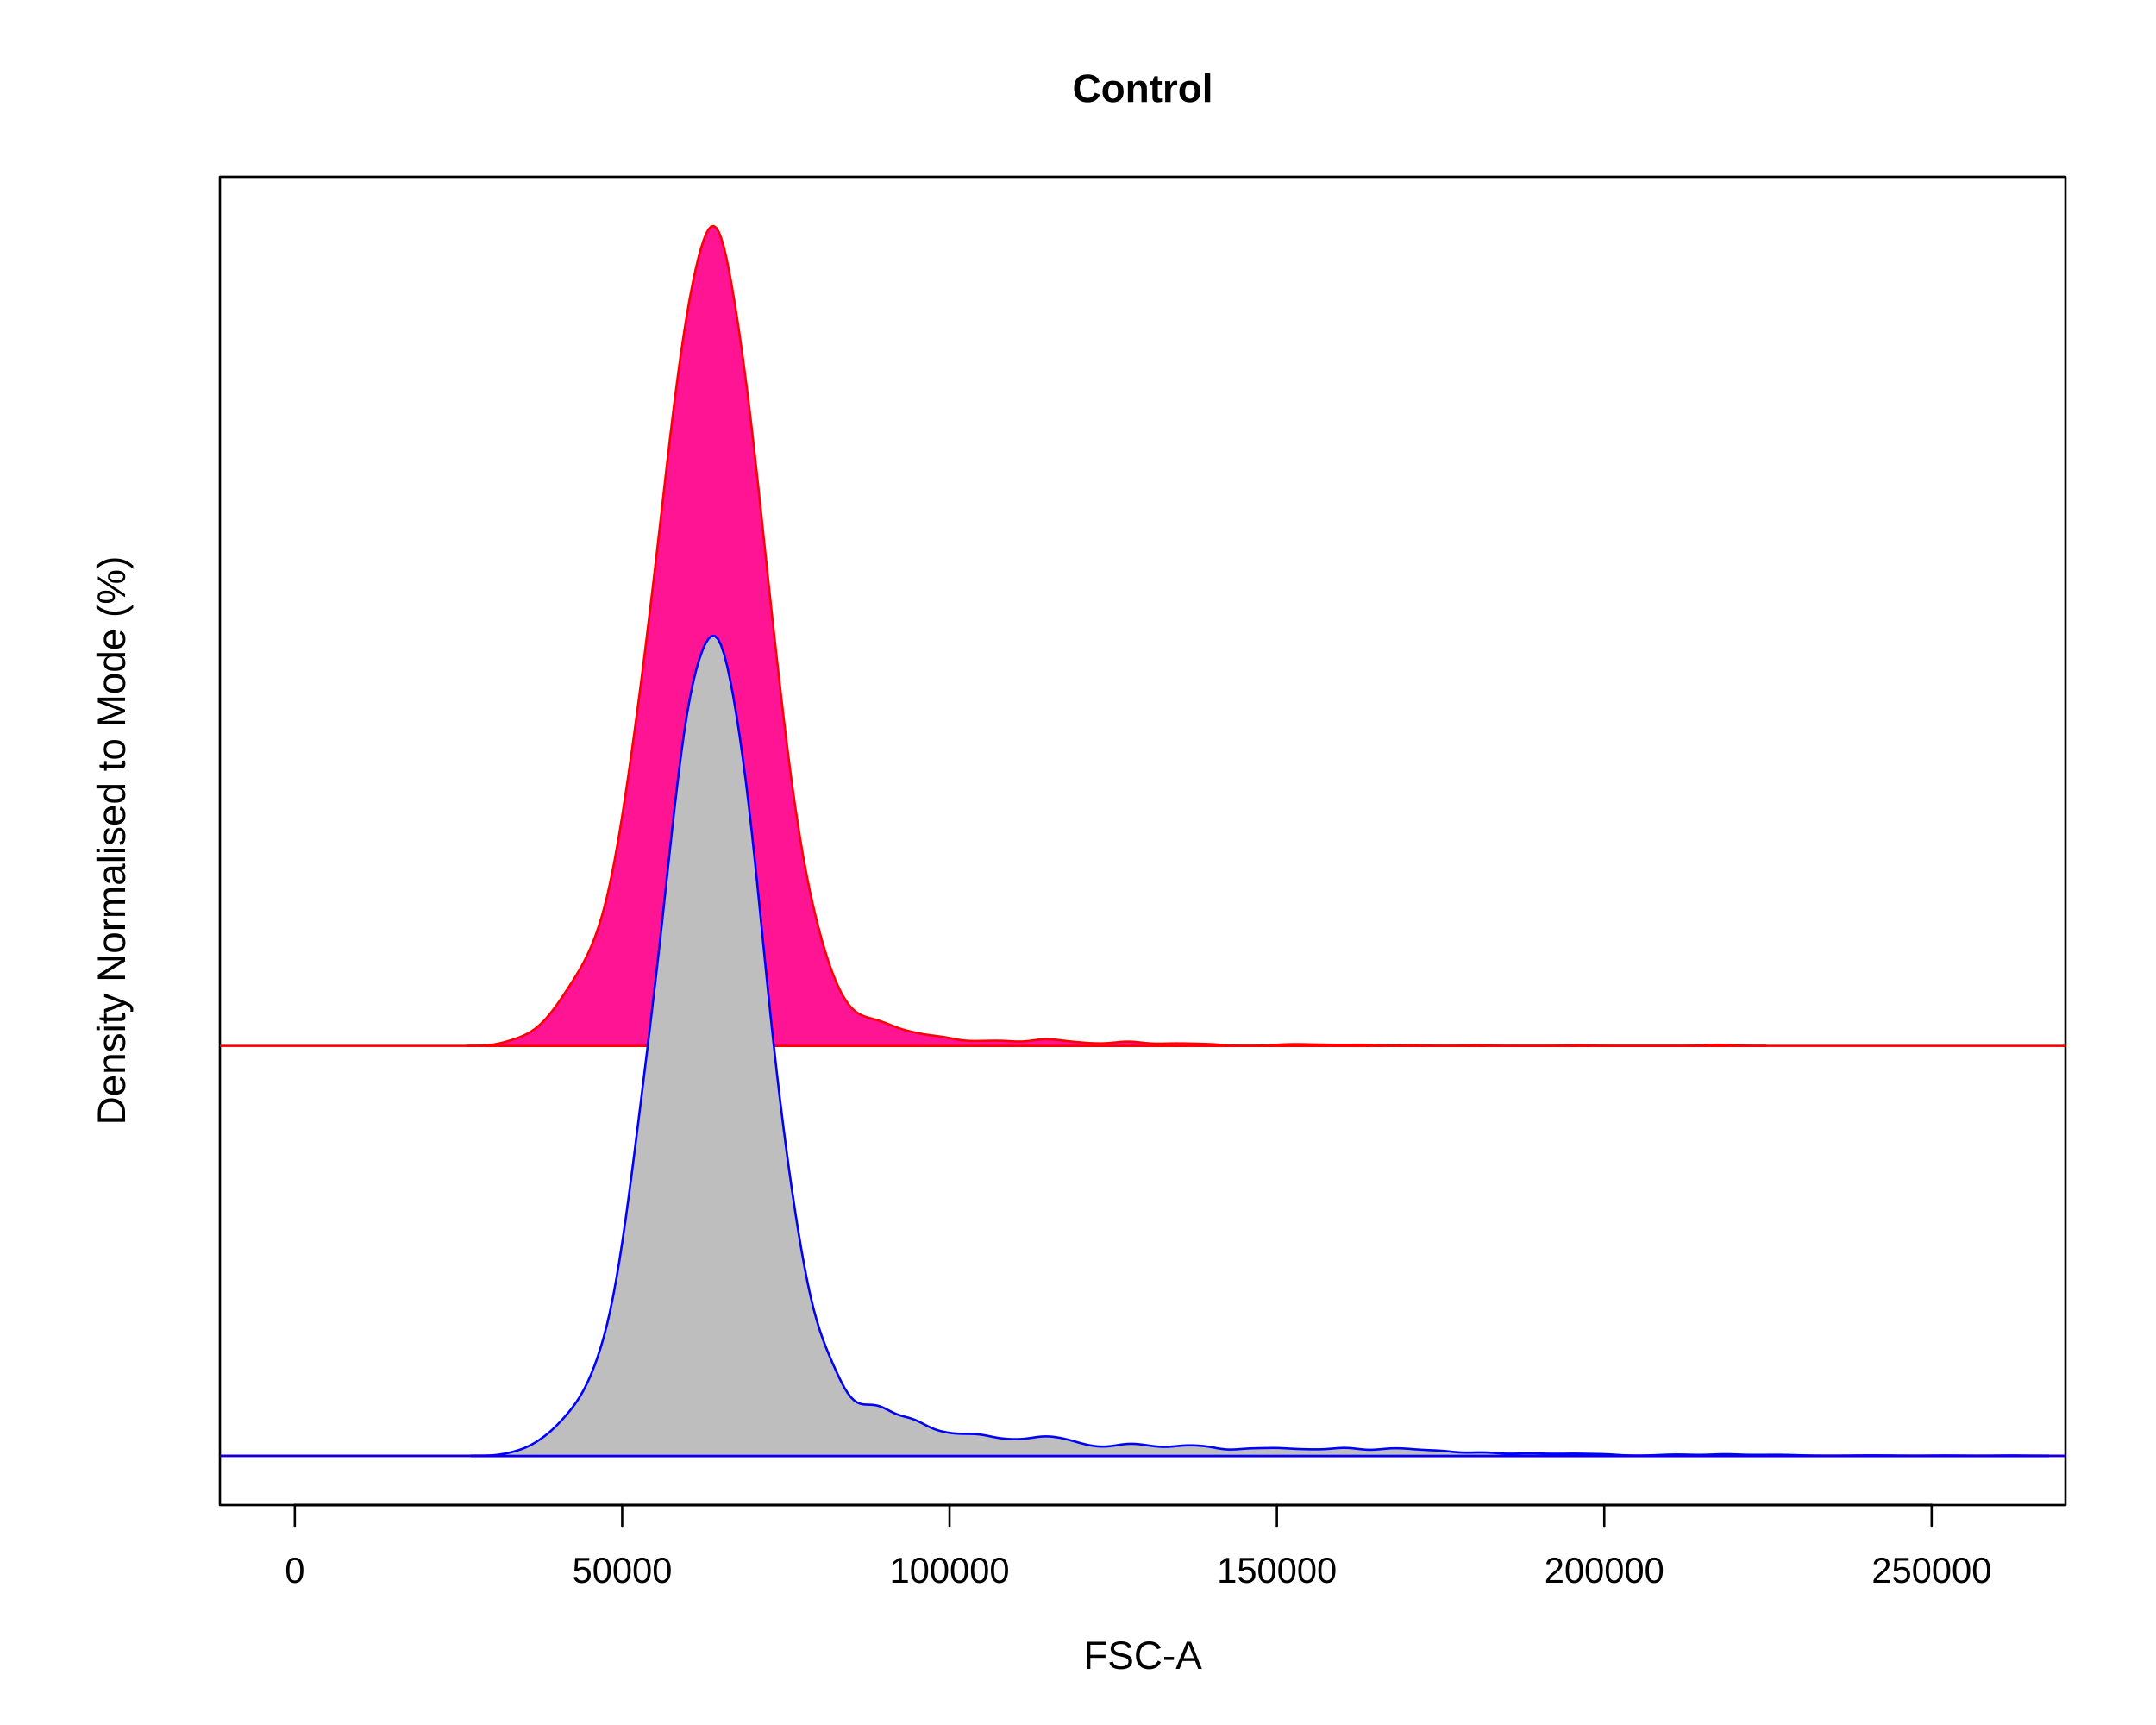
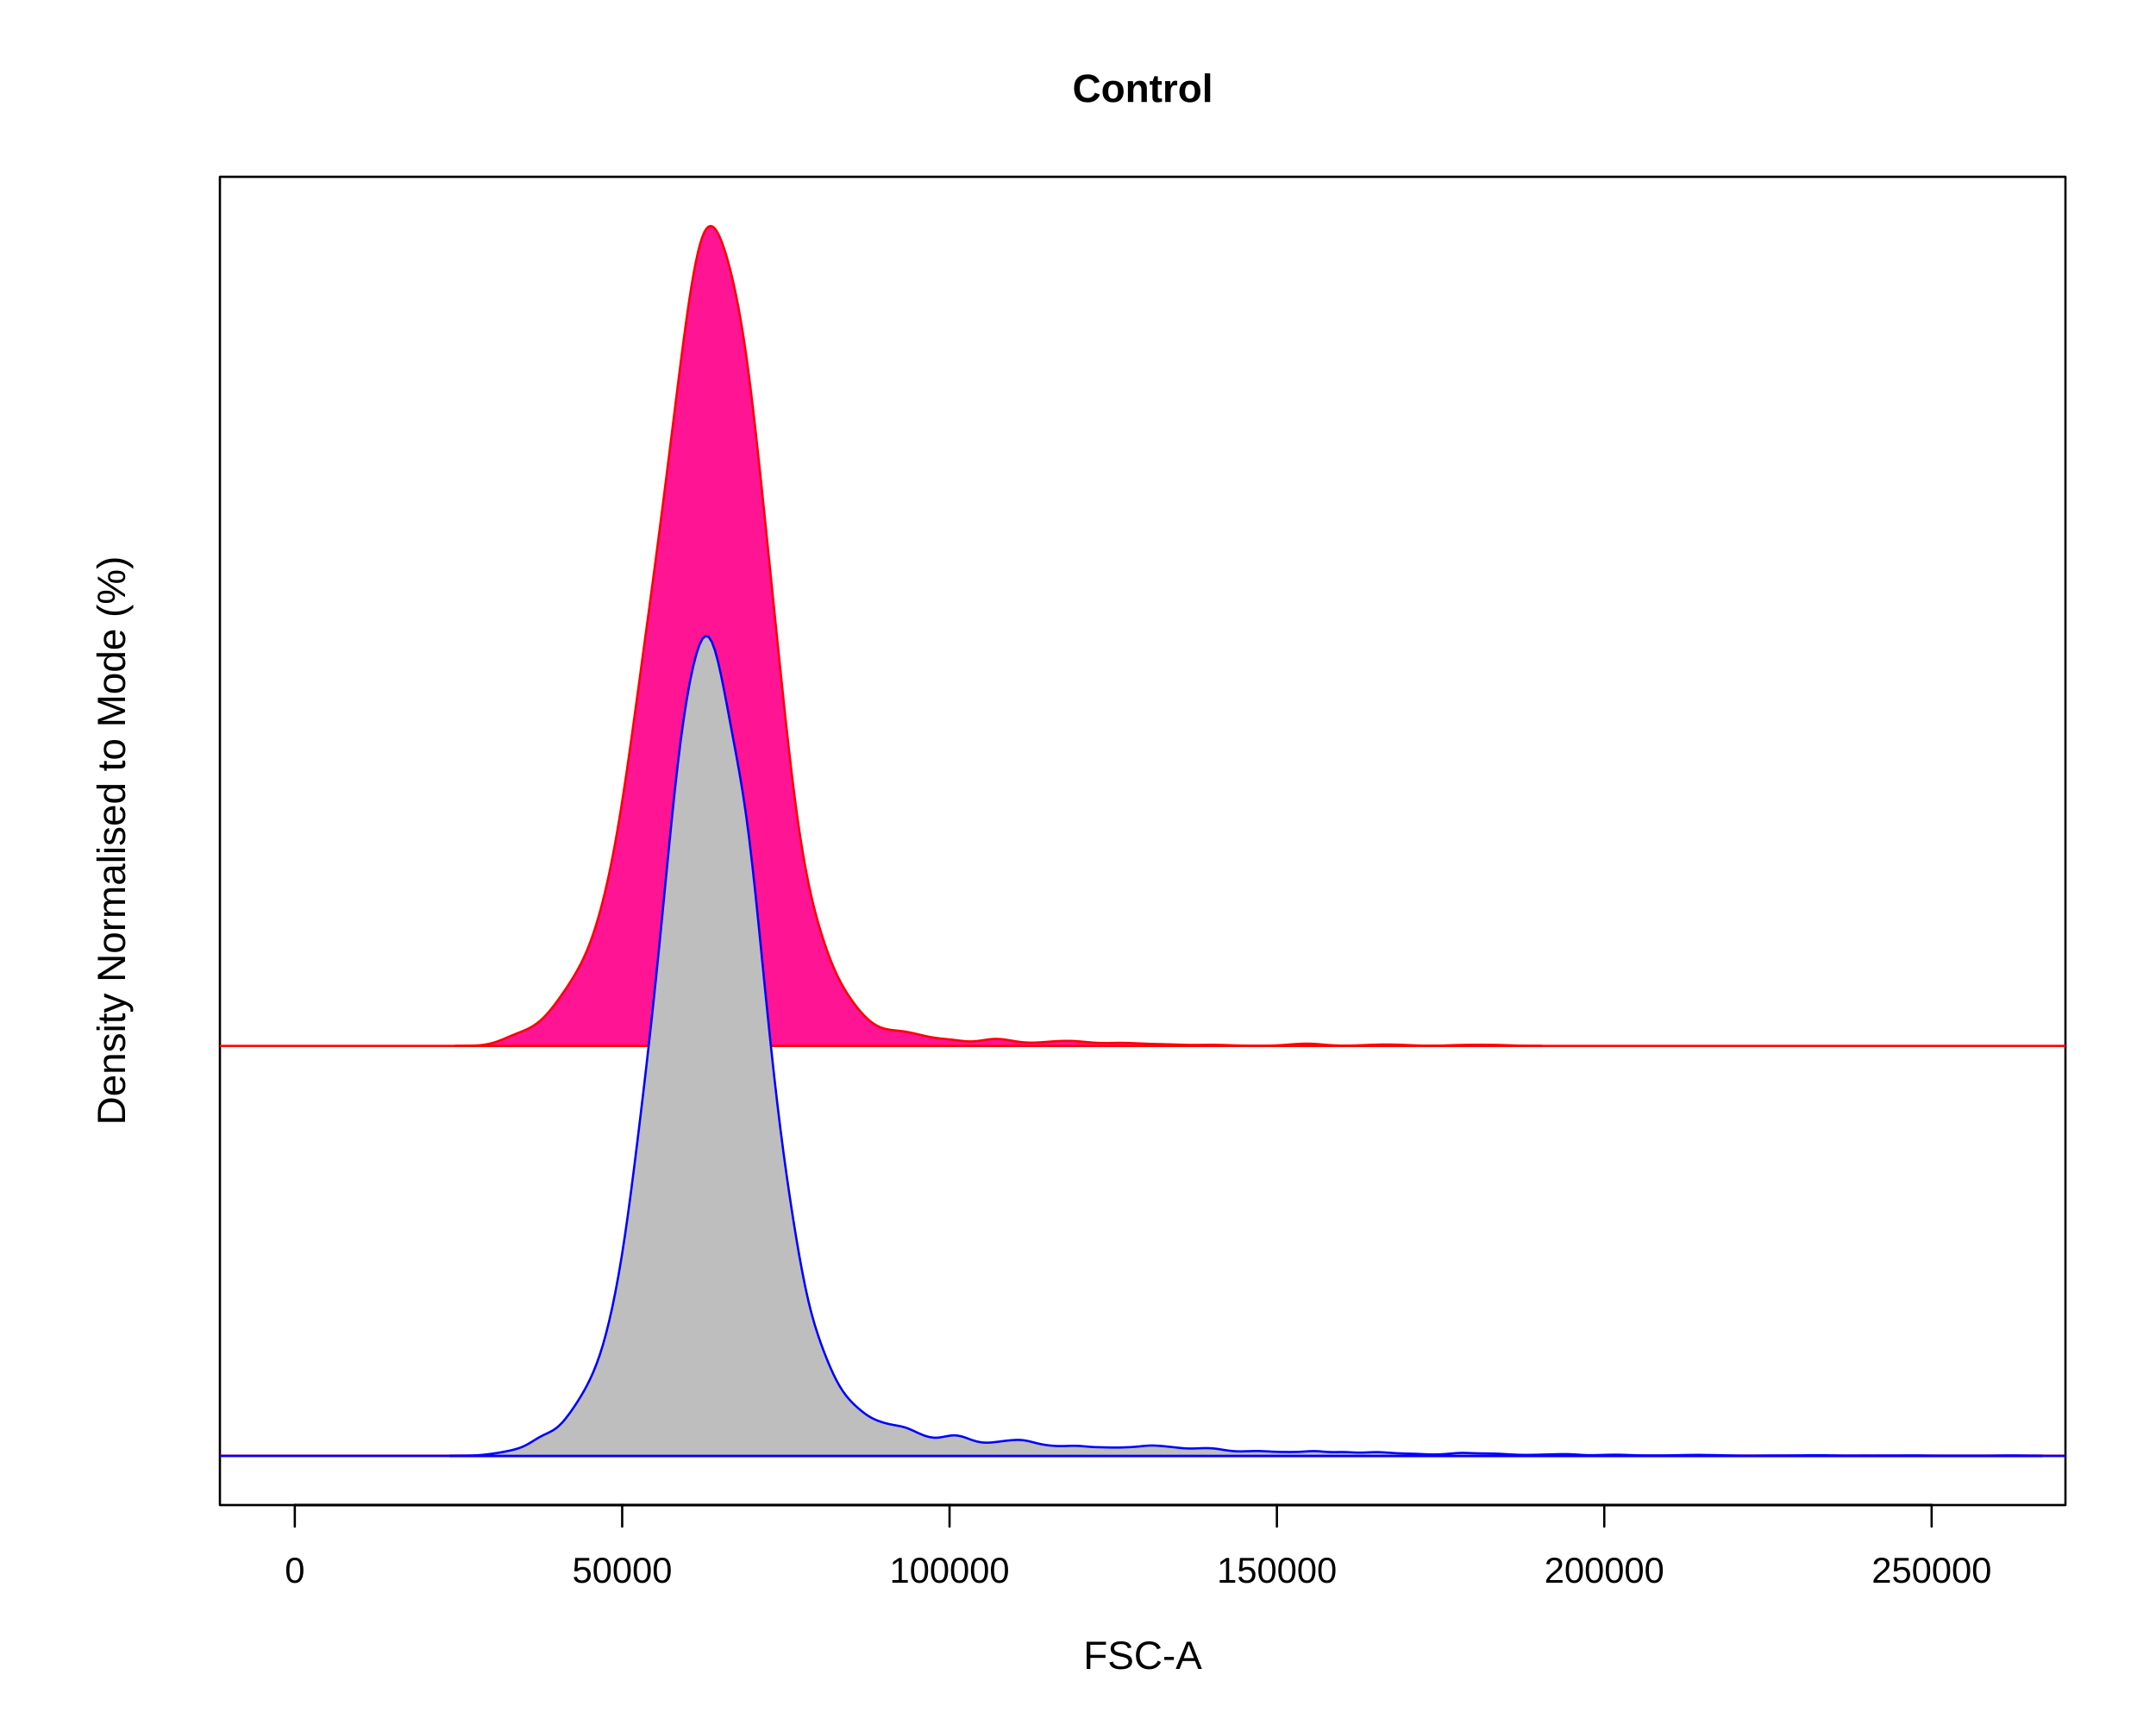
<svg xmlns="http://www.w3.org/2000/svg" viewBox="0 0 720.00 576.00">
  <defs>
    <style type="text/css">
    line, polyline, polygon, path, rect, circle {
      fill: none;
      stroke: #000000;
      stroke-linecap: round;
      stroke-linejoin: round;
      stroke-miterlimit: 10.00;
    }
  </style>
  </defs>
  <rect width="100%" height="100%" style="stroke: none; fill: #FFFFFF;" />
  <line x1="98.45" y1="502.56" x2="645.07" y2="502.56" style="stroke-width: 0.75;" />
  <line x1="98.45" y1="502.56" x2="98.45" y2="509.76" style="stroke-width: 0.75;" />
  <line x1="207.78" y1="502.56" x2="207.78" y2="509.76" style="stroke-width: 0.75;" />
  <line x1="317.10" y1="502.56" x2="317.10" y2="509.76" style="stroke-width: 0.75;" />
  <line x1="426.42" y1="502.56" x2="426.42" y2="509.76" style="stroke-width: 0.75;" />
  <line x1="535.75" y1="502.56" x2="535.75" y2="509.76" style="stroke-width: 0.75;" />
  <line x1="645.07" y1="502.56" x2="645.07" y2="509.76" style="stroke-width: 0.75;" />
  <text x="95.12" y="528.48" style="font-size: 12.00px; font-family: Liberation Sans;" textLength="6.67px" lengthAdjust="spacingAndGlyphs">0</text>
  <text x="191.10" y="528.48" style="font-size: 12.00px; font-family: Liberation Sans;" textLength="33.36px" lengthAdjust="spacingAndGlyphs">50000</text>
  <text x="297.08" y="528.48" style="font-size: 12.00px; font-family: Liberation Sans;" textLength="40.03px" lengthAdjust="spacingAndGlyphs">100000</text>
  <text x="406.41" y="528.48" style="font-size: 12.00px; font-family: Liberation Sans;" textLength="40.03px" lengthAdjust="spacingAndGlyphs">150000</text>
  <text x="515.73" y="528.48" style="font-size: 12.00px; font-family: Liberation Sans;" textLength="40.03px" lengthAdjust="spacingAndGlyphs">200000</text>
  <text x="625.05" y="528.48" style="font-size: 12.00px; font-family: Liberation Sans;" textLength="40.03px" lengthAdjust="spacingAndGlyphs">250000</text>
  <polyline points="73.44,502.56 689.76,502.56 689.76,59.04 73.44,59.04 73.44,502.56 " style="stroke-width: 0.75;" />
  <defs>
    <clipPath id="cpNzMuNDR8Njg5Ljc2fDUwMi41Nnw1OS4wNA==">
      <rect x="73.44" y="59.04" width="616.32" height="443.52" />
    </clipPath>
  </defs>
  <line x1="73.44" y1="486.13" x2="689.76" y2="486.13" style="stroke-width: 0.75; stroke: #FF0000;" clip-path="url(#cpNzMuNDR8Njg5Ljc2fDUwMi41Nnw1OS4wNA==)" />
  <line x1="73.44" y1="486.13" x2="689.76" y2="486.13" style="stroke-width: 0.75; stroke: #0000FF;" clip-path="url(#cpNzMuNDR8Njg5Ljc2fDUwMi41Nnw1OS4wNA==)" />
  <line x1="73.44" y1="349.24" x2="689.76" y2="349.24" style="stroke-width: 0.75; stroke: #FF0000;" clip-path="url(#cpNzMuNDR8Njg5Ljc2fDUwMi41Nnw1OS4wNA==)" />
  <defs>
    <clipPath id="cpMC4wMHw3MjAuMDB8NTc2LjAwfDAuMDA=">
      <rect x="0.00" y="0.00" width="720.00" height="576.00" />
    </clipPath>
  </defs>
  <g clip-path="url(#cpMC4wMHw3MjAuMDB8NTc2LjAwfDAuMDA=)">
    <text x="358.15" y="34.06" style="font-size: 13.20px; font-weight: bold; font-family: Liberation Sans;" textLength="46.89px" lengthAdjust="spacingAndGlyphs">Control</text>
  </g>
  <g clip-path="url(#cpMC4wMHw3MjAuMDB8NTc2LjAwfDAuMDA=)">
    <text x="361.81" y="557.28" style="font-size: 13.20px; font-family: Liberation Sans;" textLength="39.58px" lengthAdjust="spacingAndGlyphs">FSC-A</text>
  </g>
  <g clip-path="url(#cpMC4wMHw3MjAuMDB8NTc2LjAwfDAuMDA=)">
    <text transform="translate(41.76,375.67) rotate(-90)" style="font-size: 13.20px; font-family: Liberation Sans;" textLength="189.73px" lengthAdjust="spacingAndGlyphs">Density Normalised to Mode (%)</text>
  </g>
  <defs>
    <clipPath id="cpNzMuNDR8Njg5Ljc2fDUwMi41Nnw1OS4wNA==">
      <rect x="73.44" y="59.04" width="616.32" height="443.52" />
    </clipPath>
  </defs>
-   <polygon points="156.01,349.24 156.86,349.24 157.71,349.23 158.55,349.22 159.40,349.20 160.25,349.18 161.10,349.14 161.95,349.09 162.80,349.02 163.65,348.93 164.50,348.82 165.34,348.68 166.19,348.52 167.04,348.33 167.89,348.12 168.74,347.89 169.59,347.64 170.44,347.39 171.28,347.12 172.13,346.83 172.98,346.53 173.83,346.20 174.68,345.85 175.53,345.45 176.38,345.01 177.23,344.52 178.07,343.95 178.92,343.33 179.77,342.63 180.62,341.86 181.47,341.03 182.32,340.12 183.17,339.15 184.02,338.10 184.86,337.00 185.71,335.85 186.56,334.65 187.41,333.42 188.26,332.16 189.11,330.87 189.96,329.57 190.80,328.26 191.65,326.91 192.50,325.54 193.35,324.11 194.20,322.62 195.05,321.05 195.90,319.38 196.75,317.59 197.59,315.65 198.44,313.55 199.29,311.24 200.14,308.70 200.99,305.91 201.84,302.84 202.69,299.46 203.53,295.76 204.38,291.73 205.23,287.36 206.08,282.68 206.93,277.71 207.78,272.48 208.63,267.02 209.48,261.35 210.32,255.49 211.17,249.48 212.02,243.31 212.87,237.01 213.72,230.57 214.57,223.99 215.42,217.27 216.26,210.42 217.11,203.45 217.96,196.35 218.81,189.13 219.66,181.82 220.51,174.44 221.36,167.02 222.21,159.61 223.05,152.28 223.90,145.08 224.75,138.08 225.60,131.32 226.45,124.86 227.30,118.73 228.15,112.95 229.00,107.54 229.84,102.49 230.69,97.81 231.54,93.51 232.39,89.59 233.24,86.06 234.09,82.94 234.94,80.27 235.78,78.12 236.63,76.55 237.48,75.65 238.33,75.47 239.18,76.06 240.03,77.43 240.88,79.59 241.73,82.47 242.57,86.04 243.42,90.18 244.27,94.78 245.12,99.75 245.97,105.05 246.82,110.64 247.67,116.52 248.51,122.70 249.36,129.19 250.21,136.00 251.06,143.13 251.91,150.53 252.76,158.18 253.61,166.01 254.46,173.96 255.30,181.94 256.15,189.91 257.00,197.84 257.85,205.67 258.70,213.41 259.55,221.02 260.40,228.49 261.25,235.80 262.09,242.92 262.94,249.82 263.79,256.47 264.64,262.80 265.49,268.82 266.34,274.51 267.19,279.86 268.03,284.87 268.88,289.56 269.73,293.95 270.58,298.06 271.43,301.91 272.28,305.53 273.13,308.94 273.98,312.14 274.82,315.16 275.67,317.98 276.52,320.63 277.37,323.09 278.22,325.38 279.07,327.48 279.92,329.41 280.76,331.15 281.61,332.71 282.46,334.09 283.31,335.29 284.16,336.32 285.01,337.18 285.86,337.89 286.71,338.45 287.55,338.90 288.40,339.27 289.25,339.57 290.10,339.83 290.95,340.07 291.80,340.31 292.65,340.55 293.50,340.81 294.34,341.09 295.19,341.39 296.04,341.72 296.89,342.05 297.74,342.39 298.59,342.72 299.44,343.04 300.28,343.35 301.13,343.63 301.98,343.89 302.83,344.12 303.68,344.34 304.53,344.54 305.38,344.72 306.23,344.90 307.07,345.07 307.92,345.23 308.77,345.38 309.62,345.51 310.47,345.64 311.32,345.75 312.17,345.86 313.01,345.97 313.86,346.08 314.71,346.20 315.56,346.33 316.41,346.48 317.26,346.64 318.11,346.80 318.96,346.97 319.80,347.12 320.65,347.26 321.50,347.37 322.35,347.46 323.20,347.52 324.05,347.56 324.90,347.58 325.75,347.59 326.59,347.58 327.44,347.57 328.29,347.55 329.14,347.54 329.99,347.52 330.84,347.51 331.69,347.50 332.53,347.49 333.38,347.50 334.23,347.51 335.08,347.54 335.93,347.58 336.78,347.63 337.63,347.68 338.48,347.72 339.32,347.76 340.17,347.77 341.02,347.76 341.87,347.72 342.72,347.66 343.57,347.57 344.42,347.46 345.26,347.35 346.11,347.24 346.96,347.14 347.81,347.06 348.66,347.01 349.51,347.00 350.36,347.01 351.21,347.05 352.05,347.12 352.90,347.21 353.75,347.30 354.60,347.41 355.45,347.51 356.30,347.61 357.15,347.70 357.99,347.79 358.84,347.87 359.69,347.95 360.54,348.03 361.39,348.10 362.24,348.17 363.09,348.23 363.94,348.28 364.78,348.33 365.63,348.36 366.48,348.38 367.33,348.39 368.18,348.38 369.03,348.35 369.88,348.30 370.73,348.24 371.57,348.16 372.42,348.08 373.27,347.99 374.12,347.91 374.97,347.85 375.82,347.81 376.67,347.80 377.51,347.81 378.36,347.85 379.21,347.92 380.06,348.00 380.91,348.09 381.76,348.18 382.61,348.27 383.46,348.35 384.30,348.41 385.15,348.45 386.00,348.47 386.85,348.48 387.70,348.47 388.55,348.46 389.40,348.44 390.24,348.42 391.09,348.40 391.94,348.39 392.79,348.38 393.64,348.39 394.49,348.39 395.34,348.40 396.19,348.42 397.03,348.44 397.88,348.46 398.73,348.47 399.58,348.49 400.43,348.51 401.28,348.53 402.13,348.56 402.98,348.59 403.82,348.62 404.67,348.66 405.52,348.71 406.37,348.77 407.22,348.83 408.07,348.89 408.92,348.95 409.76,349.01 410.61,349.06 411.46,349.10 412.31,349.14 413.16,349.17 414.01,349.19 414.86,349.20 415.71,349.21 416.55,349.21 417.40,349.21 418.25,349.20 419.10,349.18 419.95,349.16 420.80,349.13 421.65,349.10 422.49,349.06 423.34,349.02 424.19,348.97 425.04,348.92 425.89,348.87 426.74,348.83 427.59,348.78 428.44,348.74 429.28,348.71 430.13,348.68 430.98,348.66 431.83,348.65 432.68,348.65 433.53,348.65 434.38,348.66 435.23,348.67 436.07,348.69 436.92,348.71 437.77,348.72 438.62,348.74 439.47,348.76 440.32,348.77 441.17,348.79 442.01,348.80 442.86,348.81 443.71,348.82 444.56,348.84 445.41,348.84 446.26,348.85 447.11,348.86 447.96,348.86 448.80,348.86 449.65,348.86 450.50,348.85 451.35,348.85 452.20,348.84 453.05,348.84 453.90,348.83 454.74,348.84 455.59,348.84 456.44,348.86 457.29,348.88 458.14,348.90 458.99,348.93 459.84,348.96 460.69,349.00 461.53,349.03 462.38,349.06 463.23,349.08 464.08,349.10 464.93,349.10 465.78,349.10 466.63,349.10 467.48,349.08 468.32,349.07 469.17,349.05 470.02,349.04 470.87,349.03 471.72,349.02 472.57,349.02 473.42,349.03 474.26,349.05 475.11,349.07 475.96,349.09 476.81,349.11 477.66,349.14 478.51,349.16 479.36,349.18 480.21,349.19 481.05,349.20 481.90,349.21 482.75,349.21 483.60,349.21 484.45,349.20 485.30,349.19 486.15,349.18 486.99,349.16 487.84,349.13 488.69,349.11 489.54,349.09 490.39,349.06 491.24,349.05 492.09,349.03 492.94,349.02 493.78,349.03 494.63,349.03 495.48,349.05 496.33,349.07 497.18,349.09 498.03,349.11 498.88,349.14 499.72,349.16 500.57,349.18 501.42,349.20 502.27,349.21 503.12,349.22 503.97,349.23 504.82,349.23 505.67,349.24 506.51,349.24 507.36,349.24 508.21,349.24 509.06,349.24 509.91,349.24 510.76,349.24 511.61,349.24 512.46,349.24 513.30,349.24 514.15,349.24 515.00,349.24 515.85,349.23 516.70,349.23 517.55,349.22 518.40,349.21 519.24,349.20 520.09,349.18 520.94,349.16 521.79,349.14 522.64,349.11 523.49,349.09 524.34,349.07 525.19,349.05 526.03,349.03 526.88,349.03 527.73,349.03 528.58,349.03 529.43,349.05 530.28,349.06 531.13,349.09 531.97,349.11 532.82,349.13 533.67,349.16 534.52,349.18 535.37,349.20 536.22,349.21 537.07,349.22 537.92,349.23 538.76,349.23 539.61,349.24 540.46,349.24 541.31,349.24 542.16,349.24 543.01,349.24 543.86,349.24 544.71,349.24 545.55,349.24 546.40,349.24 547.25,349.24 548.10,349.24 548.95,349.24 549.80,349.24 550.65,349.24 551.49,349.24 552.34,349.24 553.19,349.24 554.04,349.24 554.89,349.24 555.74,349.24 556.59,349.24 557.44,349.24 558.28,349.24 559.13,349.24 559.98,349.24 560.83,349.23 561.68,349.22 562.53,349.21 563.38,349.20 564.22,349.18 565.07,349.16 565.92,349.13 566.77,349.10 567.62,349.06 568.47,349.02 569.32,348.98 570.17,348.94 571.01,348.90 571.86,348.88 572.71,348.85 573.56,348.84 574.41,348.84 575.26,348.86 576.11,348.88 576.96,348.91 577.80,348.94 578.65,348.98 579.50,349.02 580.35,349.06 581.20,349.10 582.05,349.13 582.90,349.16 583.74,349.18 584.59,349.20 585.44,349.21 586.29,349.22 587.14,349.23 587.99,349.24 588.84,349.24 589.69,349.24 " style="stroke-width: 0.75; stroke: #FF0000; fill: #FF1493;" clip-path="url(#cpNzMuNDR8Njg5Ljc2fDUwMi41Nnw1OS4wNA==)" />
-   <polygon points="157.30,486.13 158.33,486.13 159.36,486.12 160.39,486.11 161.42,486.09 162.45,486.06 163.48,486.01 164.51,485.94 165.54,485.84 166.58,485.72 167.61,485.56 168.64,485.37 169.67,485.16 170.70,484.92 171.73,484.65 172.76,484.35 173.79,484.01 174.82,483.63 175.85,483.19 176.88,482.70 177.91,482.15 178.95,481.54 179.98,480.88 181.01,480.17 182.04,479.40 183.07,478.57 184.10,477.68 185.13,476.72 186.16,475.70 187.19,474.62 188.22,473.50 189.25,472.32 190.29,471.09 191.32,469.77 192.35,468.35 193.38,466.79 194.41,465.06 195.44,463.14 196.47,461.00 197.50,458.64 198.53,456.03 199.56,453.16 200.59,449.98 201.63,446.44 202.66,442.47 203.69,438.01 204.72,433.02 205.75,427.48 206.78,421.38 207.81,414.77 208.84,407.70 209.87,400.23 210.90,392.45 211.93,384.43 212.96,376.24 214.00,367.96 215.03,359.62 216.06,351.22 217.09,342.73 218.12,334.11 219.15,325.29 220.18,316.24 221.21,306.95 222.24,297.47 223.27,287.93 224.30,278.46 225.34,269.25 226.37,260.48 227.40,252.32 228.43,244.90 229.46,238.29 230.49,232.57 231.52,227.65 232.55,223.48 233.58,219.97 234.61,217.08 235.64,214.81 236.67,213.20 237.71,212.36 238.74,212.39 239.77,213.40 240.80,215.44 241.83,218.50 242.86,222.50 243.89,227.31 244.92,232.81 245.95,238.92 246.98,245.58 248.01,252.84 249.05,260.71 250.08,269.20 251.11,278.30 252.14,287.93 253.17,297.96 254.20,308.22 255.23,318.53 256.26,328.73 257.29,338.69 258.32,348.31 259.35,357.54 260.38,366.34 261.42,374.74 262.45,382.73 263.48,390.34 264.51,397.58 265.54,404.47 266.57,411.00 267.60,417.14 268.63,422.87 269.66,428.13 270.69,432.89 271.72,437.15 272.76,440.92 273.79,444.26 274.82,447.24 275.85,449.95 276.88,452.47 277.91,454.87 278.94,457.18 279.97,459.41 281.00,461.52 282.03,463.45 283.06,465.11 284.09,466.48 285.13,467.52 286.16,468.24 287.19,468.69 288.22,468.92 289.25,469.01 290.28,469.04 291.31,469.09 292.34,469.21 293.37,469.44 294.40,469.79 295.43,470.25 296.47,470.77 297.50,471.31 298.53,471.82 299.56,472.26 300.59,472.61 301.62,472.91 302.65,473.18 303.68,473.46 304.71,473.79 305.74,474.18 306.77,474.65 307.80,475.17 308.84,475.70 309.87,476.23 310.90,476.72 311.93,477.15 312.96,477.51 313.99,477.82 315.02,478.06 316.05,478.27 317.08,478.43 318.11,478.57 319.14,478.67 320.18,478.73 321.21,478.77 322.24,478.79 323.27,478.80 324.30,478.82 325.33,478.85 326.36,478.92 327.39,479.03 328.42,479.18 329.45,479.37 330.48,479.58 331.51,479.79 332.55,479.99 333.58,480.16 334.61,480.30 335.64,480.40 336.67,480.48 337.70,480.53 338.73,480.55 339.76,480.55 340.79,480.51 341.82,480.44 342.85,480.33 343.89,480.20 344.92,480.04 345.95,479.89 346.98,479.76 348.01,479.67 349.04,479.63 350.07,479.64 351.10,479.71 352.13,479.82 353.16,479.97 354.19,480.16 355.22,480.37 356.26,480.61 357.29,480.87 358.32,481.15 359.35,481.45 360.38,481.74 361.41,482.01 362.44,482.27 363.47,482.50 364.50,482.69 365.53,482.85 366.56,482.96 367.60,483.02 368.63,483.03 369.66,482.99 370.69,482.90 371.72,482.76 372.75,482.61 373.78,482.44 374.81,482.30 375.84,482.19 376.87,482.12 377.90,482.10 378.93,482.13 379.97,482.20 381.00,482.31 382.03,482.44 383.06,482.59 384.09,482.73 385.12,482.87 386.15,482.98 387.18,483.07 388.21,483.12 389.24,483.12 390.27,483.09 391.31,483.02 392.34,482.93 393.37,482.83 394.40,482.74 395.43,482.67 396.46,482.62 397.49,482.61 398.52,482.63 399.55,482.67 400.58,482.74 401.61,482.82 402.64,482.94 403.68,483.08 404.71,483.25 405.74,483.44 406.77,483.63 407.80,483.79 408.83,483.92 409.86,484.00 410.89,484.02 411.92,484.00 412.95,483.95 413.98,483.87 415.02,483.80 416.05,483.72 417.08,483.66 418.11,483.62 419.14,483.59 420.17,483.57 421.20,483.55 422.23,483.53 423.26,483.52 424.29,483.50 425.32,483.49 426.35,483.50 427.39,483.52 428.42,483.57 429.45,483.62 430.48,483.68 431.51,483.74 432.54,483.79 433.57,483.84 434.60,483.87 435.63,483.90 436.66,483.93 437.69,483.94 438.73,483.95 439.76,483.95 440.79,483.94 441.82,483.91 442.85,483.85 443.88,483.78 444.91,483.70 445.94,483.61 446.97,483.53 448.00,483.48 449.03,483.46 450.06,483.49 451.10,483.55 452.13,483.65 453.16,483.77 454.19,483.89 455.22,483.99 456.25,484.07 457.28,484.10 458.31,484.09 459.34,484.04 460.37,483.96 461.40,483.87 462.44,483.78 463.47,483.69 464.50,483.63 465.53,483.60 466.56,483.60 467.59,483.62 468.62,483.66 469.65,483.73 470.68,483.80 471.71,483.88 472.74,483.96 473.77,484.03 474.81,484.10 475.84,484.15 476.87,484.20 477.90,484.24 478.93,484.29 479.96,484.34 480.99,484.40 482.02,484.48 483.05,484.57 484.08,484.67 485.11,484.78 486.15,484.87 487.18,484.95 488.21,485.01 489.24,485.03 490.27,485.04 491.30,485.03 492.33,485.01 493.36,484.99 494.39,484.98 495.42,484.98 496.45,485.01 497.48,485.06 498.52,485.12 499.55,485.20 500.58,485.27 501.61,485.34 502.64,485.38 503.67,485.41 504.70,485.41 505.73,485.40 506.76,485.37 507.79,485.34 508.82,485.31 509.86,485.30 510.89,485.30 511.92,485.31 512.95,485.32 513.98,485.35 515.01,485.37 516.04,485.39 517.07,485.41 518.10,485.43 519.13,485.43 520.16,485.43 521.19,485.43 522.23,485.42 523.26,485.40 524.29,485.39 525.32,485.39 526.35,485.39 527.38,485.40 528.41,485.42 529.44,485.44 530.47,485.46 531.50,485.48 532.53,485.49 533.57,485.51 534.60,485.53 535.63,485.56 536.66,485.60 537.69,485.65 538.72,485.71 539.75,485.78 540.78,485.84 541.81,485.91 542.84,485.96 543.87,486.00 544.90,486.03 545.94,486.05 546.97,486.05 548.00,486.05 549.03,486.03 550.06,486.00 551.09,485.96 552.12,485.92 553.15,485.88 554.18,485.84 555.21,485.79 556.24,485.76 557.28,485.72 558.31,485.70 559.34,485.68 560.37,485.68 561.40,485.69 562.43,485.70 563.46,485.73 564.49,485.75 565.52,485.77 566.55,485.79 567.58,485.79 568.61,485.78 569.65,485.76 570.68,485.73 571.71,485.70 572.74,485.66 573.77,485.62 574.80,485.59 575.83,485.57 576.86,485.57 577.89,485.59 578.92,485.62 579.95,485.66 580.99,485.70 582.02,485.73 583.05,485.76 584.08,485.78 585.11,485.79 586.14,485.79 587.17,485.79 588.20,485.79 589.23,485.78 590.26,485.78 591.29,485.77 592.32,485.77 593.36,485.76 594.39,485.77 595.42,485.78 596.45,485.80 597.48,485.82 598.51,485.85 599.54,485.88 600.57,485.91 601.60,485.94 602.63,485.98 603.66,486.01 604.70,486.04 605.73,486.06 606.76,486.08 607.79,486.10 608.82,486.11 609.85,486.12 610.88,486.12 611.91,486.12 612.94,486.12 613.97,486.11 615.00,486.10 616.03,486.08 617.07,486.07 618.10,486.05 619.13,486.03 620.16,486.02 621.19,486.00 622.22,485.99 623.25,485.99 624.28,485.99 625.31,485.99 626.34,485.99 627.37,485.99 628.41,485.99 629.44,486.00 630.47,486.01 631.50,486.02 632.53,486.04 633.56,486.06 634.59,486.08 635.62,486.09 636.65,486.11 637.68,486.11 638.71,486.12 639.74,486.12 640.78,486.12 641.81,486.11 642.84,486.10 643.87,486.09 644.90,486.07 645.93,486.06 646.96,486.04 647.99,486.03 649.02,486.02 650.05,486.02 651.08,486.03 652.12,486.04 653.15,486.05 654.18,486.07 655.21,486.08 656.24,486.10 657.27,486.11 658.30,486.12 659.33,486.12 660.36,486.13 661.39,486.12 662.42,486.12 663.45,486.12 664.49,486.11 665.52,486.09 666.55,486.08 667.58,486.06 668.61,486.04 669.64,486.03 670.67,486.02 671.70,486.02 672.73,486.02 673.76,486.03 674.79,486.05 675.83,486.06 676.86,486.08 677.89,486.10 678.92,486.11 679.95,486.12 680.98,486.12 682.01,486.13 683.04,486.13 684.07,486.13 " style="stroke-width: 0.75; stroke: #0000FF; fill: #BEBEBE;" clip-path="url(#cpNzMuNDR8Njg5Ljc2fDUwMi41Nnw1OS4wNA==)" />
+   <polygon points="152.16,349.24 152.87,349.24 153.58,349.24 154.29,349.23 155.00,349.23 155.71,349.22 156.42,349.20 157.13,349.19 157.84,349.16 158.55,349.13 159.26,349.09 159.97,349.04 160.68,348.97 161.39,348.88 162.10,348.78 162.81,348.65 163.52,348.50 164.23,348.33 164.94,348.13 165.65,347.90 166.35,347.66 167.06,347.39 167.77,347.10 168.48,346.81 169.19,346.50 169.90,346.20 170.61,345.90 171.32,345.60 172.03,345.31 172.74,345.02 173.45,344.74 174.16,344.46 174.87,344.17 175.58,343.86 176.29,343.53 177.00,343.17 177.71,342.77 178.42,342.32 179.13,341.83 179.84,341.29 180.55,340.69 181.26,340.04 181.97,339.32 182.68,338.56 183.39,337.74 184.10,336.88 184.81,335.98 185.52,335.05 186.23,334.09 186.94,333.10 187.65,332.09 188.36,331.07 189.07,330.02 189.78,328.95 190.48,327.85 191.19,326.71 191.90,325.54 192.61,324.31 193.32,323.03 194.03,321.67 194.74,320.22 195.45,318.68 196.16,317.03 196.87,315.25 197.58,313.34 198.29,311.28 199.00,309.08 199.71,306.73 200.42,304.22 201.13,301.55 201.84,298.71 202.55,295.69 203.26,292.49 203.97,289.11 204.68,285.52 205.39,281.73 206.10,277.74 206.81,273.56 207.52,269.20 208.23,264.66 208.94,259.97 209.65,255.13 210.36,250.18 211.07,245.14 211.78,240.03 212.49,234.88 213.20,229.69 213.91,224.49 214.61,219.28 215.32,214.06 216.03,208.83 216.74,203.57 217.45,198.29 218.16,192.98 218.87,187.63 219.58,182.23 220.29,176.78 221.00,171.29 221.71,165.74 222.42,160.16 223.13,154.53 223.84,148.87 224.55,143.18 225.26,137.49 225.97,131.80 226.68,126.14 227.39,120.56 228.10,115.09 228.81,109.79 229.52,104.70 230.23,99.88 230.94,95.38 231.65,91.26 232.36,87.55 233.07,84.30 233.78,81.53 234.49,79.27 235.20,77.56 235.91,76.37 236.62,75.68 237.33,75.47 238.04,75.69 238.74,76.33 239.45,77.35 240.16,78.70 240.87,80.36 241.58,82.28 242.29,84.45 243.00,86.86 243.71,89.48 244.42,92.33 245.13,95.41 245.84,98.74 246.55,102.34 247.26,106.26 247.97,110.50 248.68,115.08 249.39,120.01 250.10,125.30 250.81,130.94 251.52,136.87 252.23,143.06 252.94,149.46 253.65,156.04 254.36,162.75 255.07,169.56 255.78,176.44 256.49,183.36 257.20,190.32 257.91,197.29 258.62,204.25 259.33,211.20 260.04,218.12 260.75,224.98 261.46,231.76 262.16,238.42 262.87,244.92 263.58,251.24 264.29,257.33 265.00,263.15 265.71,268.65 266.42,273.82 267.13,278.66 267.84,283.16 268.55,287.33 269.26,291.19 269.97,294.75 270.68,298.05 271.39,301.11 272.10,303.96 272.81,306.62 273.52,309.12 274.23,311.48 274.94,313.71 275.65,315.84 276.36,317.85 277.07,319.75 277.78,321.55 278.49,323.25 279.20,324.84 279.91,326.34 280.62,327.73 281.33,329.04 282.04,330.27 282.75,331.43 283.46,332.53 284.17,333.58 284.88,334.58 285.59,335.54 286.29,336.45 287.00,337.32 287.71,338.15 288.42,338.92 289.13,339.64 289.84,340.31 290.55,340.92 291.26,341.47 291.97,341.96 292.68,342.38 293.39,342.75 294.10,343.06 294.81,343.31 295.52,343.51 296.23,343.67 296.94,343.80 297.65,343.91 298.36,343.99 299.07,344.07 299.78,344.15 300.49,344.23 301.20,344.31 301.91,344.41 302.62,344.52 303.33,344.65 304.04,344.79 304.75,344.94 305.46,345.10 306.17,345.27 306.88,345.43 307.59,345.60 308.30,345.77 309.01,345.93 309.72,346.08 310.42,346.22 311.13,346.35 311.84,346.47 312.55,346.57 313.26,346.66 313.97,346.75 314.68,346.83 315.39,346.90 316.10,346.97 316.81,347.05 317.52,347.12 318.23,347.20 318.94,347.29 319.65,347.37 320.36,347.46 321.07,347.54 321.78,347.62 322.49,347.68 323.20,347.72 323.91,347.74 324.62,347.73 325.33,347.70 326.04,347.64 326.75,347.56 327.46,347.46 328.17,347.36 328.88,347.25 329.59,347.14 330.30,347.05 331.01,346.98 331.72,346.93 332.43,346.90 333.14,346.91 333.85,346.94 334.55,347.00 335.26,347.08 335.97,347.18 336.68,347.29 337.39,347.41 338.10,347.53 338.81,347.65 339.52,347.76 340.23,347.86 340.94,347.95 341.65,348.02 342.36,348.08 343.07,348.11 343.78,348.14 344.49,348.14 345.20,348.14 345.91,348.12 346.62,348.09 347.33,348.05 348.04,348.00 348.75,347.95 349.46,347.90 350.17,347.85 350.88,347.79 351.59,347.74 352.30,347.70 353.01,347.66 353.72,347.62 354.43,347.59 355.14,347.57 355.85,347.56 356.56,347.56 357.27,347.57 357.98,347.59 358.68,347.62 359.39,347.66 360.10,347.71 360.81,347.77 361.52,347.83 362.23,347.89 362.94,347.96 363.65,348.02 364.36,348.08 365.07,348.14 365.78,348.18 366.49,348.22 367.20,348.25 367.91,348.27 368.62,348.28 369.33,348.28 370.04,348.27 370.75,348.27 371.46,348.25 372.17,348.24 372.88,348.23 373.59,348.23 374.30,348.22 375.01,348.23 375.72,348.24 376.43,348.25 377.14,348.27 377.85,348.30 378.56,348.33 379.27,348.36 379.98,348.39 380.69,348.42 381.40,348.45 382.11,348.48 382.81,348.51 383.52,348.54 384.23,348.56 384.94,348.59 385.65,348.61 386.36,348.62 387.07,348.64 387.78,348.65 388.49,348.67 389.20,348.69 389.91,348.70 390.62,348.72 391.33,348.74 392.04,348.76 392.75,348.79 393.46,348.81 394.17,348.84 394.88,348.86 395.59,348.88 396.30,348.90 397.01,348.91 397.72,348.92 398.43,348.92 399.14,348.92 399.85,348.92 400.56,348.91 401.27,348.90 401.98,348.89 402.69,348.89 403.40,348.88 404.11,348.88 404.82,348.88 405.53,348.88 406.23,348.89 406.94,348.90 407.65,348.91 408.36,348.93 409.07,348.95 409.78,348.98 410.49,349.00 411.20,349.03 411.91,349.06 412.62,349.08 413.33,349.11 414.04,349.13 414.75,349.15 415.46,349.17 416.17,349.19 416.88,349.20 417.59,349.21 418.30,349.22 419.01,349.22 419.72,349.22 420.43,349.22 421.14,349.22 421.85,349.21 422.56,349.20 423.27,349.18 423.98,349.17 424.69,349.14 425.40,349.11 426.11,349.08 426.82,349.04 427.53,349.00 428.24,348.96 428.95,348.91 429.66,348.85 430.36,348.80 431.07,348.74 431.78,348.69 432.49,348.64 433.20,348.60 433.91,348.56 434.62,348.53 435.33,348.51 436.04,348.50 436.75,348.50 437.46,348.51 438.17,348.54 438.88,348.57 439.59,348.62 440.30,348.67 441.01,348.73 441.72,348.78 442.43,348.84 443.14,348.90 443.85,348.96 444.56,349.00 445.27,349.05 445.98,349.08 446.69,349.11 447.40,349.14 448.11,349.15 448.82,349.16 449.53,349.16 450.24,349.15 450.95,349.14 451.66,349.13 452.37,349.10 453.08,349.08 453.79,349.05 454.49,349.02 455.20,348.99 455.91,348.96 456.62,348.93 457.33,348.90 458.04,348.87 458.75,348.85 459.46,348.83 460.17,348.81 460.88,348.79 461.59,348.78 462.30,348.78 463.01,348.78 463.72,348.78 464.43,348.78 465.14,348.79 465.85,348.81 466.56,348.83 467.27,348.85 467.98,348.87 468.69,348.90 469.40,348.93 470.11,348.96 470.82,348.99 471.53,349.03 472.24,349.06 472.95,349.08 473.66,349.11 474.37,349.13 475.08,349.15 475.79,349.17 476.50,349.18 477.21,349.18 477.92,349.19 478.62,349.18 479.33,349.17 480.04,349.16 480.75,349.15 481.46,349.13 482.17,349.11 482.88,349.08 483.59,349.06 484.30,349.03 485.01,349.01 485.72,348.98 486.43,348.96 487.14,348.94 487.85,348.93 488.56,348.91 489.27,348.90 489.98,348.89 490.69,348.88 491.40,348.88 492.11,348.87 492.82,348.87 493.53,348.87 494.24,348.86 494.95,348.86 495.66,348.87 496.37,348.87 497.08,348.87 497.79,348.88 498.50,348.89 499.21,348.90 499.92,348.91 500.63,348.93 501.34,348.95 502.05,348.97 502.75,349.00 503.46,349.02 504.17,349.05 504.88,349.07 505.59,349.10 506.30,349.12 507.01,349.15 507.72,349.17 508.43,349.18 509.14,349.20 509.85,349.21 510.56,349.22 511.27,349.23 511.98,349.23 512.69,349.24 513.40,349.24 514.11,349.24 514.82,349.24 " style="stroke-width: 0.75; stroke: #FF0000; fill: #FF1493;" clip-path="url(#cpNzMuNDR8Njg5Ljc2fDUwMi41Nnw1OS4wNA==)" />
+   <polygon points="150.32,486.13 151.36,486.13 152.40,486.13 153.44,486.12 154.48,486.11 155.53,486.10 156.57,486.07 157.61,486.04 158.65,485.98 159.69,485.92 160.73,485.83 161.77,485.73 162.81,485.61 163.85,485.48 164.89,485.34 165.93,485.18 166.97,485.01 168.01,484.82 169.05,484.62 170.09,484.40 171.13,484.17 172.17,483.90 173.21,483.58 174.25,483.20 175.29,482.73 176.33,482.18 177.38,481.57 178.42,480.92 179.46,480.29 180.50,479.70 181.54,479.17 182.58,478.68 183.62,478.18 184.66,477.61 185.70,476.91 186.74,476.03 187.78,474.98 188.82,473.76 189.86,472.41 190.90,470.96 191.94,469.44 192.98,467.84 194.02,466.16 195.06,464.38 196.10,462.45 197.14,460.35 198.18,458.03 199.22,455.42 200.27,452.49 201.31,449.18 202.35,445.45 203.39,441.30 204.43,436.70 205.47,431.64 206.51,426.07 207.55,419.95 208.59,413.28 209.63,406.07 210.67,398.38 211.71,390.32 212.75,381.99 213.79,373.47 214.83,364.78 215.87,355.89 216.91,346.73 217.95,337.24 218.99,327.39 220.03,317.20 221.07,306.72 222.11,296.07 223.16,285.42 224.20,275.00 225.24,265.03 226.28,255.73 227.32,247.29 228.36,239.79 229.40,233.19 230.44,227.46 231.48,222.56 232.52,218.51 233.56,215.37 234.60,213.27 235.64,212.36 236.68,212.71 237.72,214.34 238.76,217.16 239.80,221.01 240.84,225.66 241.88,230.84 242.92,236.32 243.96,241.90 245.01,247.49 246.05,253.11 247.09,258.94 248.13,265.22 249.17,272.25 250.21,280.16 251.25,288.96 252.29,298.53 253.33,308.65 254.37,319.05 255.41,329.49 256.45,339.77 257.49,349.74 258.53,359.29 259.57,368.34 260.61,376.86 261.65,384.87 262.69,392.40 263.73,399.53 264.77,406.31 265.81,412.77 266.85,418.87 267.90,424.57 268.94,429.80 269.98,434.48 271.02,438.62 272.06,442.29 273.10,445.58 274.14,448.59 275.18,451.39 276.22,454.03 277.26,456.52 278.30,458.82 279.34,460.92 280.38,462.79 281.42,464.44 282.46,465.89 283.50,467.15 284.54,468.28 285.58,469.29 286.62,470.23 287.66,471.10 288.70,471.92 289.74,472.65 290.79,473.29 291.83,473.83 292.87,474.28 293.91,474.66 294.95,475.00 295.99,475.29 297.03,475.54 298.07,475.75 299.11,475.94 300.15,476.13 301.19,476.35 302.23,476.63 303.27,477.00 304.31,477.43 305.35,477.90 306.39,478.39 307.43,478.85 308.47,479.27 309.51,479.62 310.55,479.88 311.59,480.04 312.63,480.07 313.68,480.00 314.72,479.84 315.76,479.64 316.80,479.45 317.84,479.31 318.88,479.28 319.92,479.38 320.96,479.59 322.00,479.90 323.04,480.27 324.08,480.66 325.12,481.01 326.16,481.31 327.20,481.53 328.24,481.67 329.28,481.73 330.32,481.71 331.36,481.63 332.40,481.52 333.44,481.39 334.48,481.26 335.53,481.13 336.57,481.02 337.61,480.92 338.65,480.84 339.69,480.80 340.73,480.82 341.77,480.91 342.81,481.08 343.85,481.30 344.89,481.56 345.93,481.83 346.97,482.08 348.01,482.29 349.05,482.47 350.09,482.62 351.13,482.72 352.17,482.80 353.21,482.85 354.25,482.86 355.29,482.85 356.33,482.82 357.37,482.78 358.42,482.77 359.46,482.78 360.50,482.82 361.54,482.90 362.58,482.99 363.62,483.08 364.66,483.16 365.70,483.21 366.74,483.24 367.78,483.26 368.82,483.29 369.86,483.31 370.90,483.34 371.94,483.35 372.98,483.35 374.02,483.34 375.06,483.31 376.10,483.27 377.14,483.23 378.18,483.17 379.22,483.10 380.26,483.00 381.31,482.89 382.35,482.79 383.39,482.71 384.43,482.68 385.47,482.69 386.51,482.74 387.55,482.81 388.59,482.90 389.63,483.00 390.67,483.11 391.71,483.22 392.75,483.33 393.79,483.45 394.83,483.55 395.87,483.63 396.91,483.67 397.95,483.68 398.99,483.66 400.03,483.62 401.07,483.58 402.11,483.55 403.15,483.55 404.20,483.58 405.24,483.65 406.28,483.77 407.32,483.92 408.36,484.09 409.40,484.25 410.44,484.40 411.48,484.51 412.52,484.59 413.56,484.63 414.60,484.63 415.64,484.61 416.68,484.58 417.72,484.54 418.76,484.52 419.80,484.51 420.84,484.53 421.88,484.57 422.92,484.62 423.96,484.67 425.00,484.73 426.05,484.77 427.09,484.80 428.13,484.82 429.17,484.83 430.21,484.84 431.25,484.84 432.29,484.83 433.33,484.80 434.37,484.76 435.41,484.70 436.45,484.63 437.49,484.57 438.53,484.54 439.57,484.56 440.61,484.61 441.65,484.70 442.69,484.78 443.73,484.84 444.77,484.87 445.81,484.88 446.85,484.86 447.89,484.85 448.94,484.86 449.98,484.89 451.02,484.94 452.06,484.99 453.10,485.03 454.14,485.04 455.18,485.03 456.22,484.99 457.26,484.95 458.30,484.91 459.34,484.88 460.38,484.89 461.42,484.93 462.46,484.99 463.50,485.06 464.54,485.13 465.58,485.20 466.62,485.26 467.66,485.30 468.70,485.34 469.74,485.37 470.78,485.40 471.83,485.43 472.87,485.46 473.91,485.50 474.95,485.55 475.99,485.60 477.03,485.63 478.07,485.66 479.11,485.67 480.15,485.65 481.19,485.61 482.23,485.55 483.27,485.47 484.31,485.38 485.35,485.29 486.39,485.21 487.43,485.16 488.47,485.14 489.51,485.15 490.55,485.19 491.59,485.23 492.63,485.26 493.68,485.29 494.72,485.31 495.76,485.32 496.80,485.33 497.84,485.35 498.88,485.37 499.92,485.41 500.96,485.45 502.00,485.51 503.04,485.57 504.08,485.63 505.12,485.69 506.16,485.74 507.20,485.78 508.24,485.80 509.28,485.81 510.32,485.81 511.36,485.80 512.40,485.78 513.44,485.76 514.48,485.73 515.52,485.70 516.57,485.67 517.61,485.64 518.65,485.62 519.69,485.59 520.73,485.57 521.77,485.55 522.81,485.55 523.85,485.57 524.89,485.61 525.93,485.66 526.97,485.73 528.01,485.80 529.05,485.86 530.09,485.90 531.13,485.91 532.17,485.90 533.21,485.88 534.25,485.85 535.29,485.82 536.33,485.79 537.37,485.77 538.41,485.75 539.46,485.74 540.50,485.75 541.54,485.77 542.58,485.80 543.62,485.84 544.66,485.88 545.70,485.92 546.74,485.96 547.78,485.98 548.82,486.00 549.86,486.01 550.90,486.02 551.94,486.02 552.98,486.02 554.02,486.01 555.06,486.01 556.10,486.00 557.14,485.98 558.18,485.96 559.22,485.94 560.26,485.92 561.30,485.89 562.35,485.87 563.39,485.85 564.43,485.83 565.47,485.82 566.51,485.81 567.55,485.81 568.59,485.82 569.63,485.84 570.67,485.85 571.71,485.87 572.75,485.89 573.79,485.91 574.83,485.93 575.87,485.96 576.91,485.99 577.95,486.02 578.99,486.05 580.03,486.08 581.07,486.10 582.11,486.11 583.15,486.12 584.20,486.12 585.24,486.11 586.28,486.11 587.32,486.09 588.36,486.08 589.40,486.07 590.44,486.05 591.48,486.04 592.52,486.04 593.56,486.03 594.60,486.03 595.64,486.03 596.68,486.03 597.72,486.02 598.76,486.02 599.80,486.00 600.84,485.99 601.88,485.97 602.92,485.95 603.96,485.93 605.00,485.92 606.04,485.92 607.09,485.92 608.13,485.93 609.17,485.94 610.21,485.96 611.25,485.99 612.29,486.01 613.33,486.03 614.37,486.05 615.41,486.07 616.45,486.07 617.49,486.08 618.53,486.08 619.57,486.07 620.61,486.07 621.65,486.06 622.69,486.06 623.73,486.06 624.77,486.07 625.81,486.07 626.85,486.06 627.89,486.06 628.93,486.06 629.98,486.06 631.02,486.06 632.06,486.06 633.10,486.06 634.14,486.05 635.18,486.04 636.22,486.03 637.26,486.01 638.30,486.01 639.34,486.01 640.38,486.02 641.42,486.04 642.46,486.06 643.50,486.08 644.54,486.10 645.58,486.11 646.62,486.12 647.66,486.13 648.70,486.13 649.74,486.13 650.78,486.13 651.83,486.13 652.87,486.13 653.91,486.13 654.95,486.13 655.99,486.13 657.03,486.13 658.07,486.13 659.11,486.13 660.15,486.13 661.19,486.13 662.23,486.13 663.27,486.13 664.31,486.12 665.35,486.11 666.39,486.09 667.43,486.07 668.47,486.05 669.51,486.03 670.55,486.01 671.59,486.01 672.63,486.01 673.67,486.03 674.72,486.05 675.76,486.07 676.80,486.09 677.84,486.11 678.88,486.12 679.92,486.13 680.96,486.13 682.00,486.13 " style="stroke-width: 0.75; stroke: #0000FF; fill: #BEBEBE;" clip-path="url(#cpNzMuNDR8Njg5Ljc2fDUwMi41Nnw1OS4wNA==)" />
</svg>
